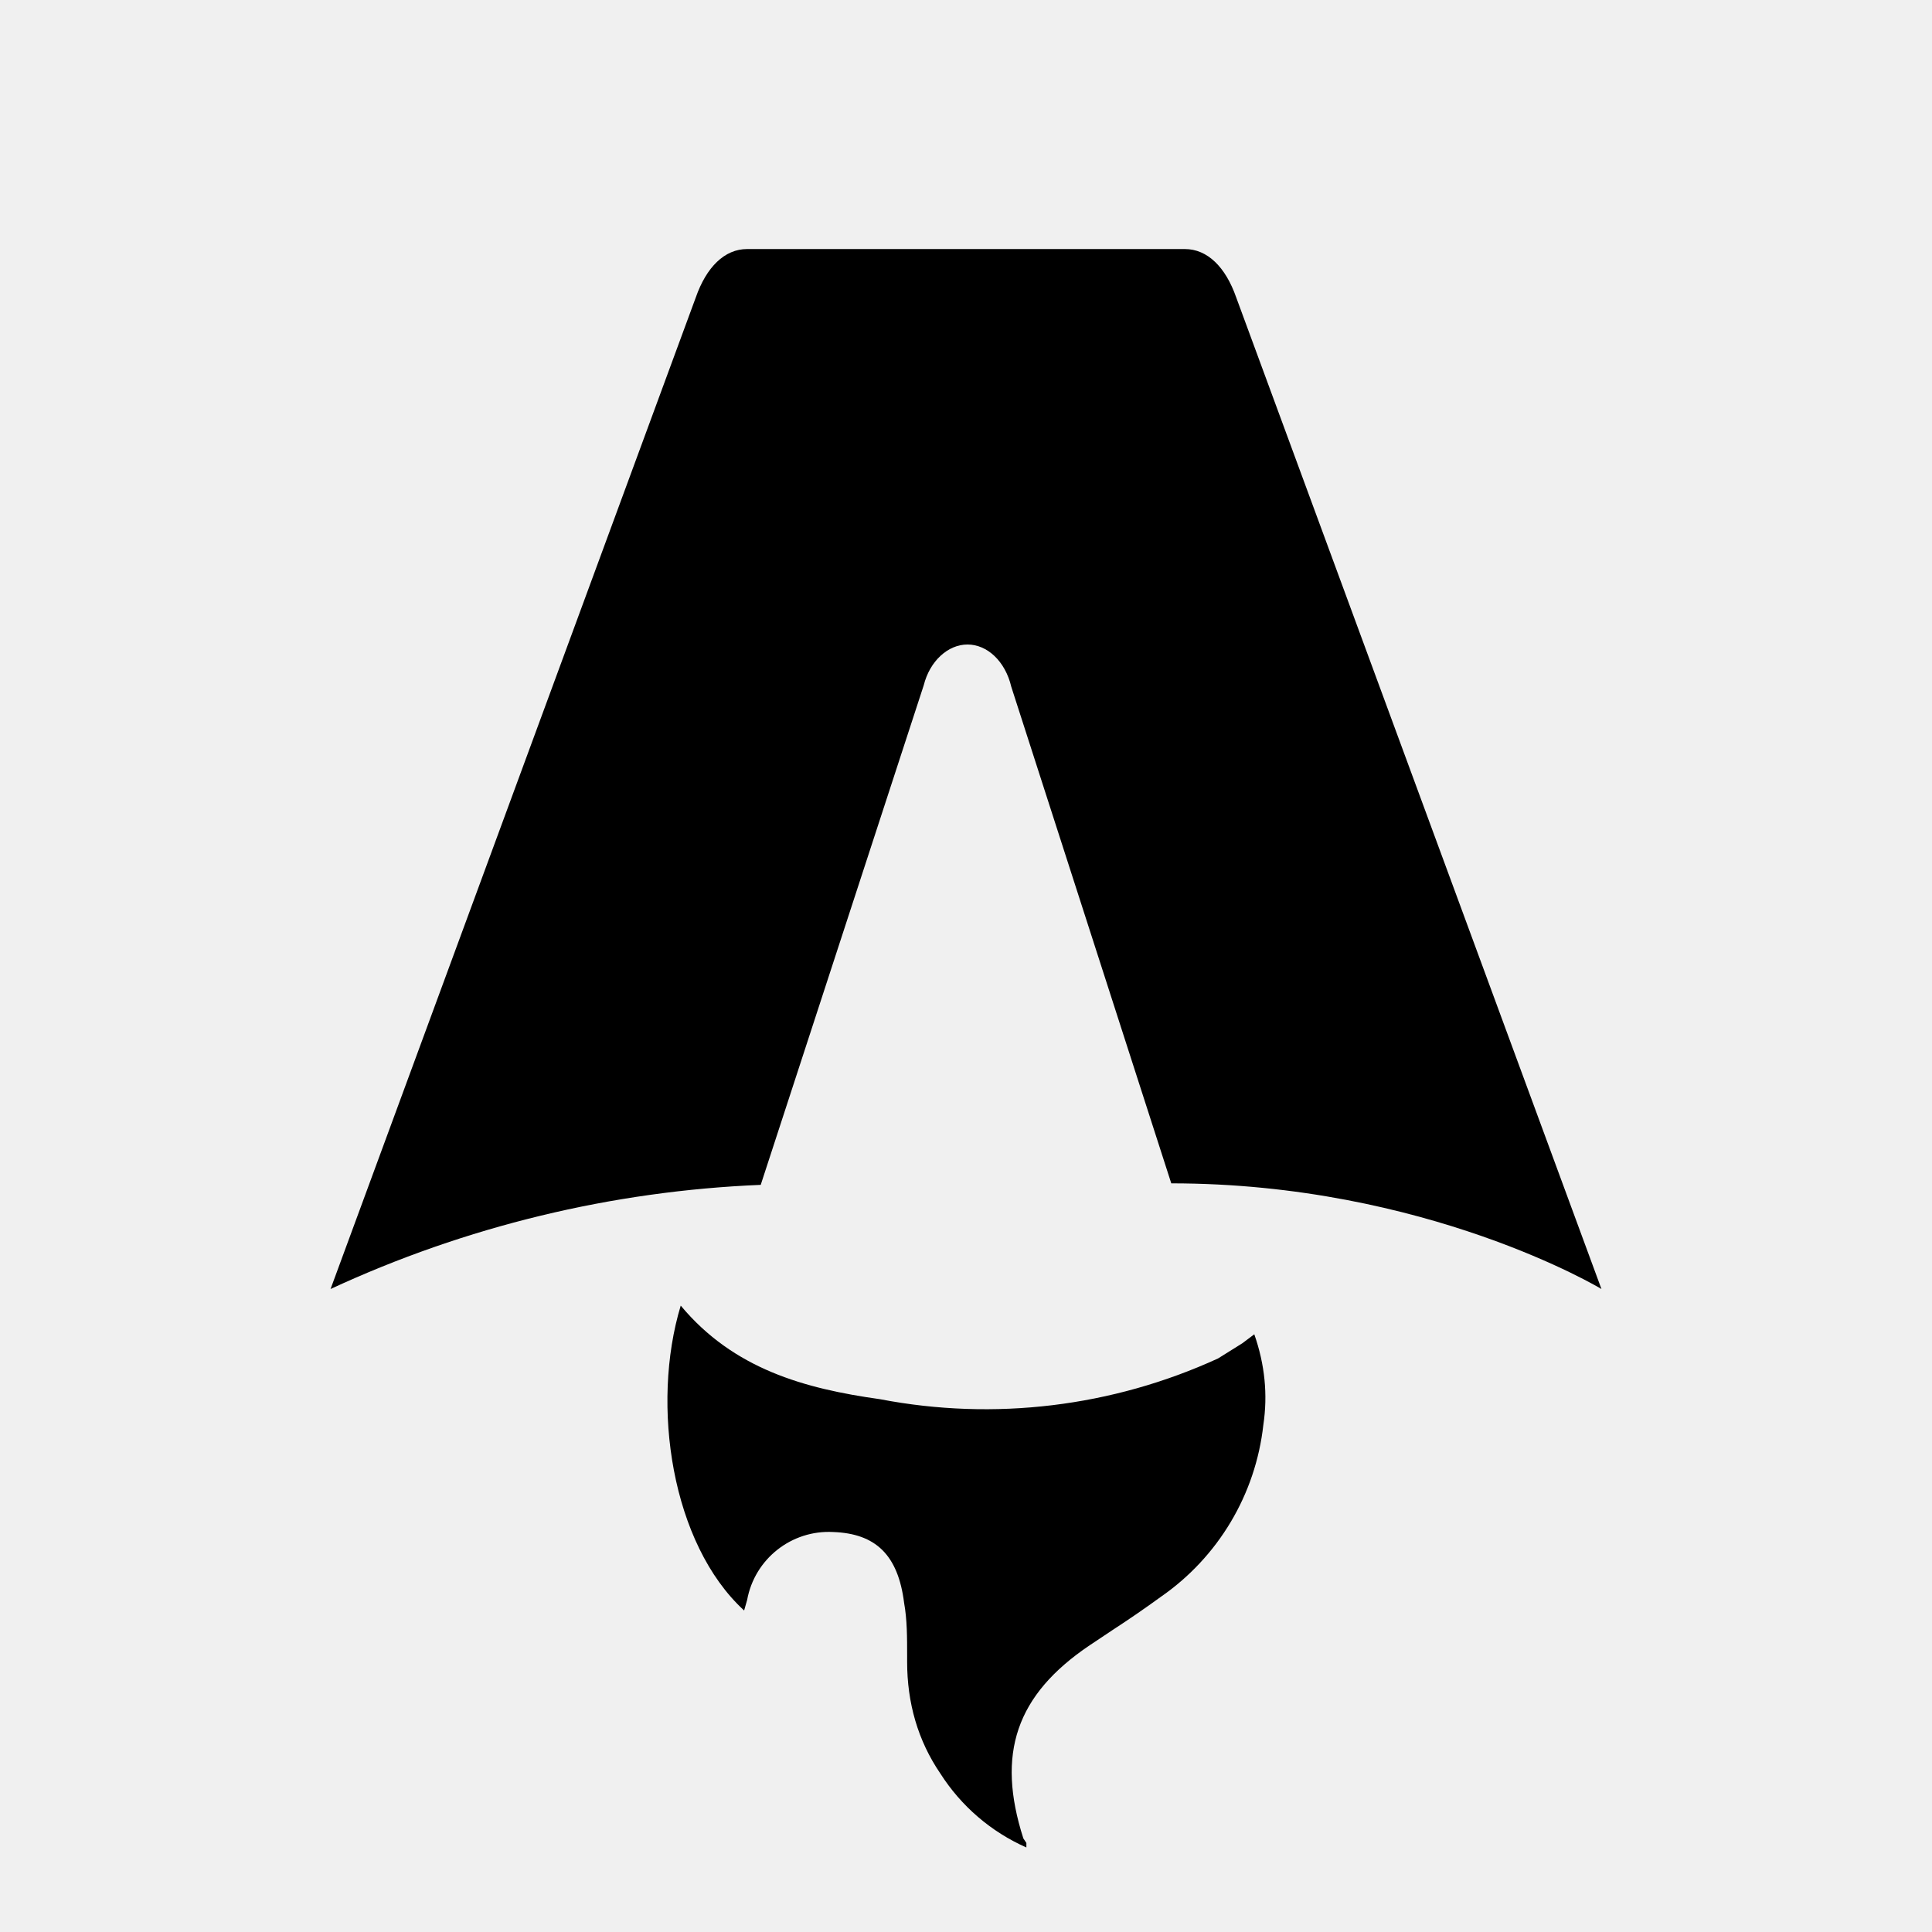
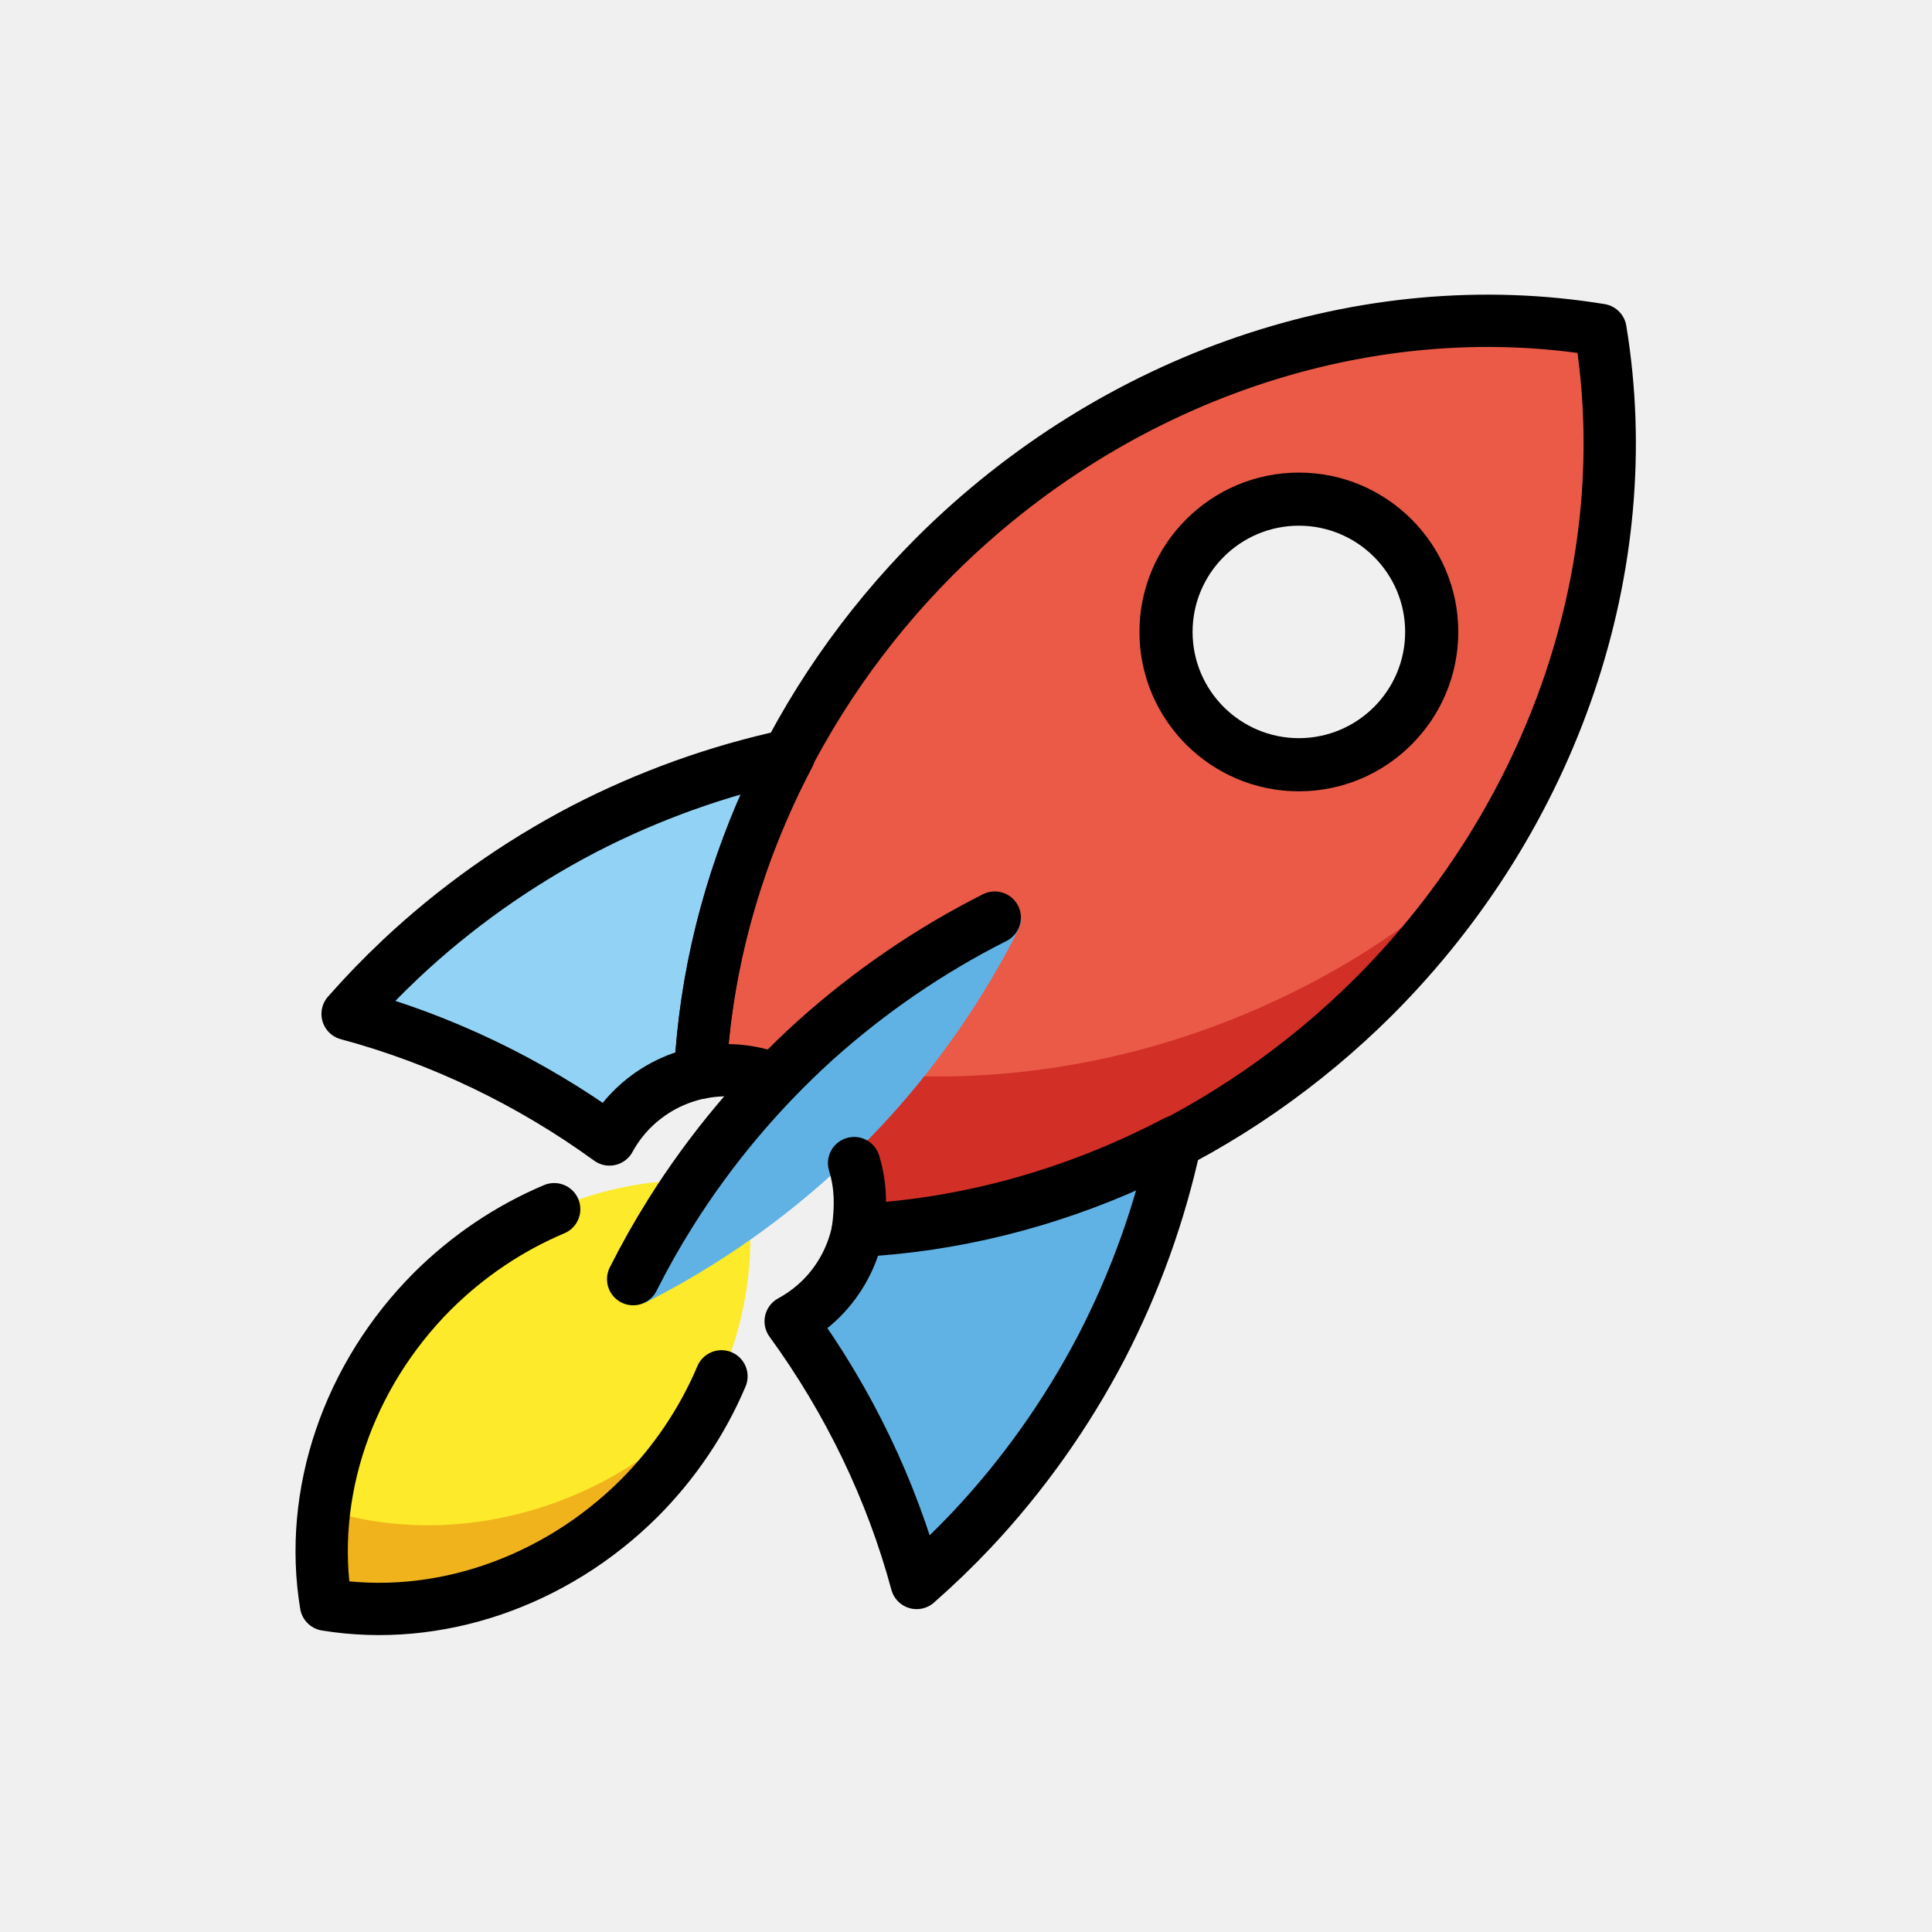
- <svg xmlns="http://www.w3.org/2000/svg" fill="none" viewBox="0 0 128 128">
-   <path d="M50.4 78.5a75.1 75.1 0 0 0-28.5 6.9l24.2-65.7c.7-2 1.9-3.2 3.4-3.2h29c1.5 0 2.7 1.2 3.4 3.2l24.2 65.7s-11.6-7-28.5-7L67 45.5c-.4-1.7-1.6-2.8-2.9-2.8-1.3 0-2.5 1.1-2.9 2.7L50.4 78.5Zm-1.1 28.2Zm-4.2-20.2c-2 6.6-.6 15.8 4.2 20.2a17.5 17.5 0 0 1 .2-.7 5.5 5.5 0 0 1 5.7-4.5c2.8.1 4.3 1.5 4.7 4.7.2 1.1.2 2.3.2 3.5v.4c0 2.7.7 5.2 2.2 7.4a13 13 0 0 0 5.7 4.9v-.3l-.2-.3c-1.8-5.6-.5-9.5 4.4-12.8l1.5-1a73 73 0 0 0 3.2-2.2 16 16 0 0 0 6.8-11.4c.3-2 .1-4-.6-6l-.8.6-1.6 1a37 37 0 0 1-22.4 2.7c-5-.7-9.7-2-13.2-6.2Z" />
-   <style>
-         path { fill: #000; }
-         @media (prefers-color-scheme: dark) {
-             path { fill: #FFF; }
-         }
-     </style>
+ <svg xmlns="http://www.w3.org/2000/svg" viewBox="0 0 72 72">
+   <path d="m16.12 48.114c-3.158 3.163-4.652 7.56-3.97 11.688 4.128.676 8.522-.82 11.683-3.977 3.158-3.163 4.652-7.56 3.97-11.688-4.128-.676-8.522.82-11.683 3.977z" fill="#fcea2b" />
+   <path d="m31.973 45.839c-.192.966-.666 1.854-1.362 2.551-.339.337-.725.624-1.145.852 2.163 2.972 3.758 6.285 4.695 9.751.709-.622 1.391-1.279 2.042-1.968 1.914-2.034 3.549-4.338 4.852-6.833 1.251-2.42 2.175-4.992 2.744-7.635-3.728 1.954-7.772 3.077-11.826 3.284z" fill="#61b2e4" />
+   <path d="m14.923 35.749c-.69.65-1.347 1.33-1.969 2.038 3.468.931 6.785 2.521 9.76 4.678.226-.414.51-.794.844-1.128.695-.694 1.579-1.167 2.542-1.36.211-4.051 1.336-8.09 3.293-11.814.002-.004.004-.007.006-.011-2.645.569-5.219 1.493-7.641 2.743-2.496 1.303-4.8 2.939-6.835 4.853z" fill="#92d3f5" />
+   <path d="m34.821 20.747c-5.231 5.251-8.367 12.164-8.723 19.233 1.638-.332 3.333.178 4.515 1.358 1.186 1.187 1.696 2.89 1.356 4.533 7.075-.361 13.992-3.502 19.242-8.74 6.712-6.723 9.884-16.067 8.434-24.839-1.732-.283-3.504-.388-5.292-.314-7.174.293-14.21 3.451-19.532 8.768zm10.249-.529c1.841-1.841 4.827-1.842 6.669-.001 0.0 0.0.001.001.001.001 1.842 1.841 1.842 4.825.001 6.667-0.0 0-.001.001-.001.001-1.842 1.84-4.827 1.84-6.668-.001-1.842-1.841-1.842-4.825-.001-6.667z" fill="#ea5a47" />
+   <path d="m26.538 52.037c-.876.983-1.889 1.847-3.007 2.562-3.491 2.223-7.724 2.834-11.441 1.653-.149 1.196-.129 2.392.06 3.55 4.128.676 8.522-.82 11.683-3.977 1.105-1.113 2.021-2.396 2.705-3.787z" fill="#f1b31c" />
+   <path d="m26.204 38.687c-.033.428-.056.856-.068 1.283 1.627-.316 3.305.197 4.477 1.368 1.186 1.187 1.696 2.89 1.356 4.533 7.075-.362 13.991-3.504 19.24-8.741 1.493-1.507 2.827-3.162 3.975-4.934-1.347 1.227-2.805 2.334-4.353 3.307-7.557 4.711-16.694 5.892-24.627 3.183z" fill="#d22f27" />
+   <path d="m24.039 48.551c.87-.437 1.721-.918 2.55-1.438 2.443-1.532 4.678-3.405 6.629-5.555l.003-.003c1.88-2.091 3.474-4.419 4.733-6.912.061-.12.097-.252.105-.387-3.398-.753-14.846 10.251-14.02 14.295z" fill="#61b2e4" />
+   <path d="m48.405 29.49c-3.276 0-5.941-2.664-5.941-5.939s2.665-5.939 5.941-5.939 5.941 2.664 5.941 5.939-2.665 5.939-5.941 5.939zm0-9.899c-2.184 0-3.961 1.776-3.961 3.959 0 2.184 1.777 3.959 3.961 3.959 2.184 0 3.961-1.776 3.961-3.959 0-2.184-1.777-3.959-3.961-3.959z" />
+   <g style="fill:none;stroke:#000;stroke-linecap:round;stroke-linejoin:round;stroke-miterlimit:10;stroke-width:1.949">
+     <path d="m20.653 45.063c-1.678.708-3.222 1.748-4.533 3.051-3.158 3.163-4.652 7.559-3.97 11.687 4.128.676 8.522-.82 11.683-3.977 1.304-1.31 2.345-2.854 3.054-4.532" />
+     <path d="m14.923 35.749c-.69.65-1.347 1.33-1.969 2.038 3.468.931 6.785 2.521 9.76 4.678.226-.414.51-.794.844-1.128.695-.694 1.579-1.167 2.542-1.36.211-4.051 1.336-8.09 3.293-11.814.002-.004.004-.007.006-.011-2.645.569-5.219 1.493-7.641 2.743-2.496 1.303-4.8 2.939-6.835 4.853z" />
+     <path d="m31.973 45.839c-.192.966-.666 1.854-1.362 2.551-.339.337-.725.624-1.145.852 2.163 2.972 3.758 6.285 4.695 9.751.709-.622 1.391-1.279 2.042-1.968 1.914-2.034 3.549-4.338 4.852-6.833 1.251-2.42 2.175-4.992 2.744-7.635-3.728 1.954-7.772 3.077-11.826 3.284z" />
+     <path d="m31.83 43.345c.27.886.251 1.692.137 2.525 7.076-.361 13.993-3.503 19.243-8.741 6.711-6.721 9.884-16.063 8.435-24.834-8.771-1.437-18.108 1.742-24.823 8.451-5.232 5.251-8.368 12.164-8.724 19.234.941-.191 1.898-.094 2.769.239" />
+     <path d="m37.072 34.196h-0c-2.416 1.218-4.672 2.763-6.7 4.584-2.085 1.891-3.9 4.056-5.384 6.421-.504.803-.968 1.627-1.392 2.469" />
+   </g>
</svg>
